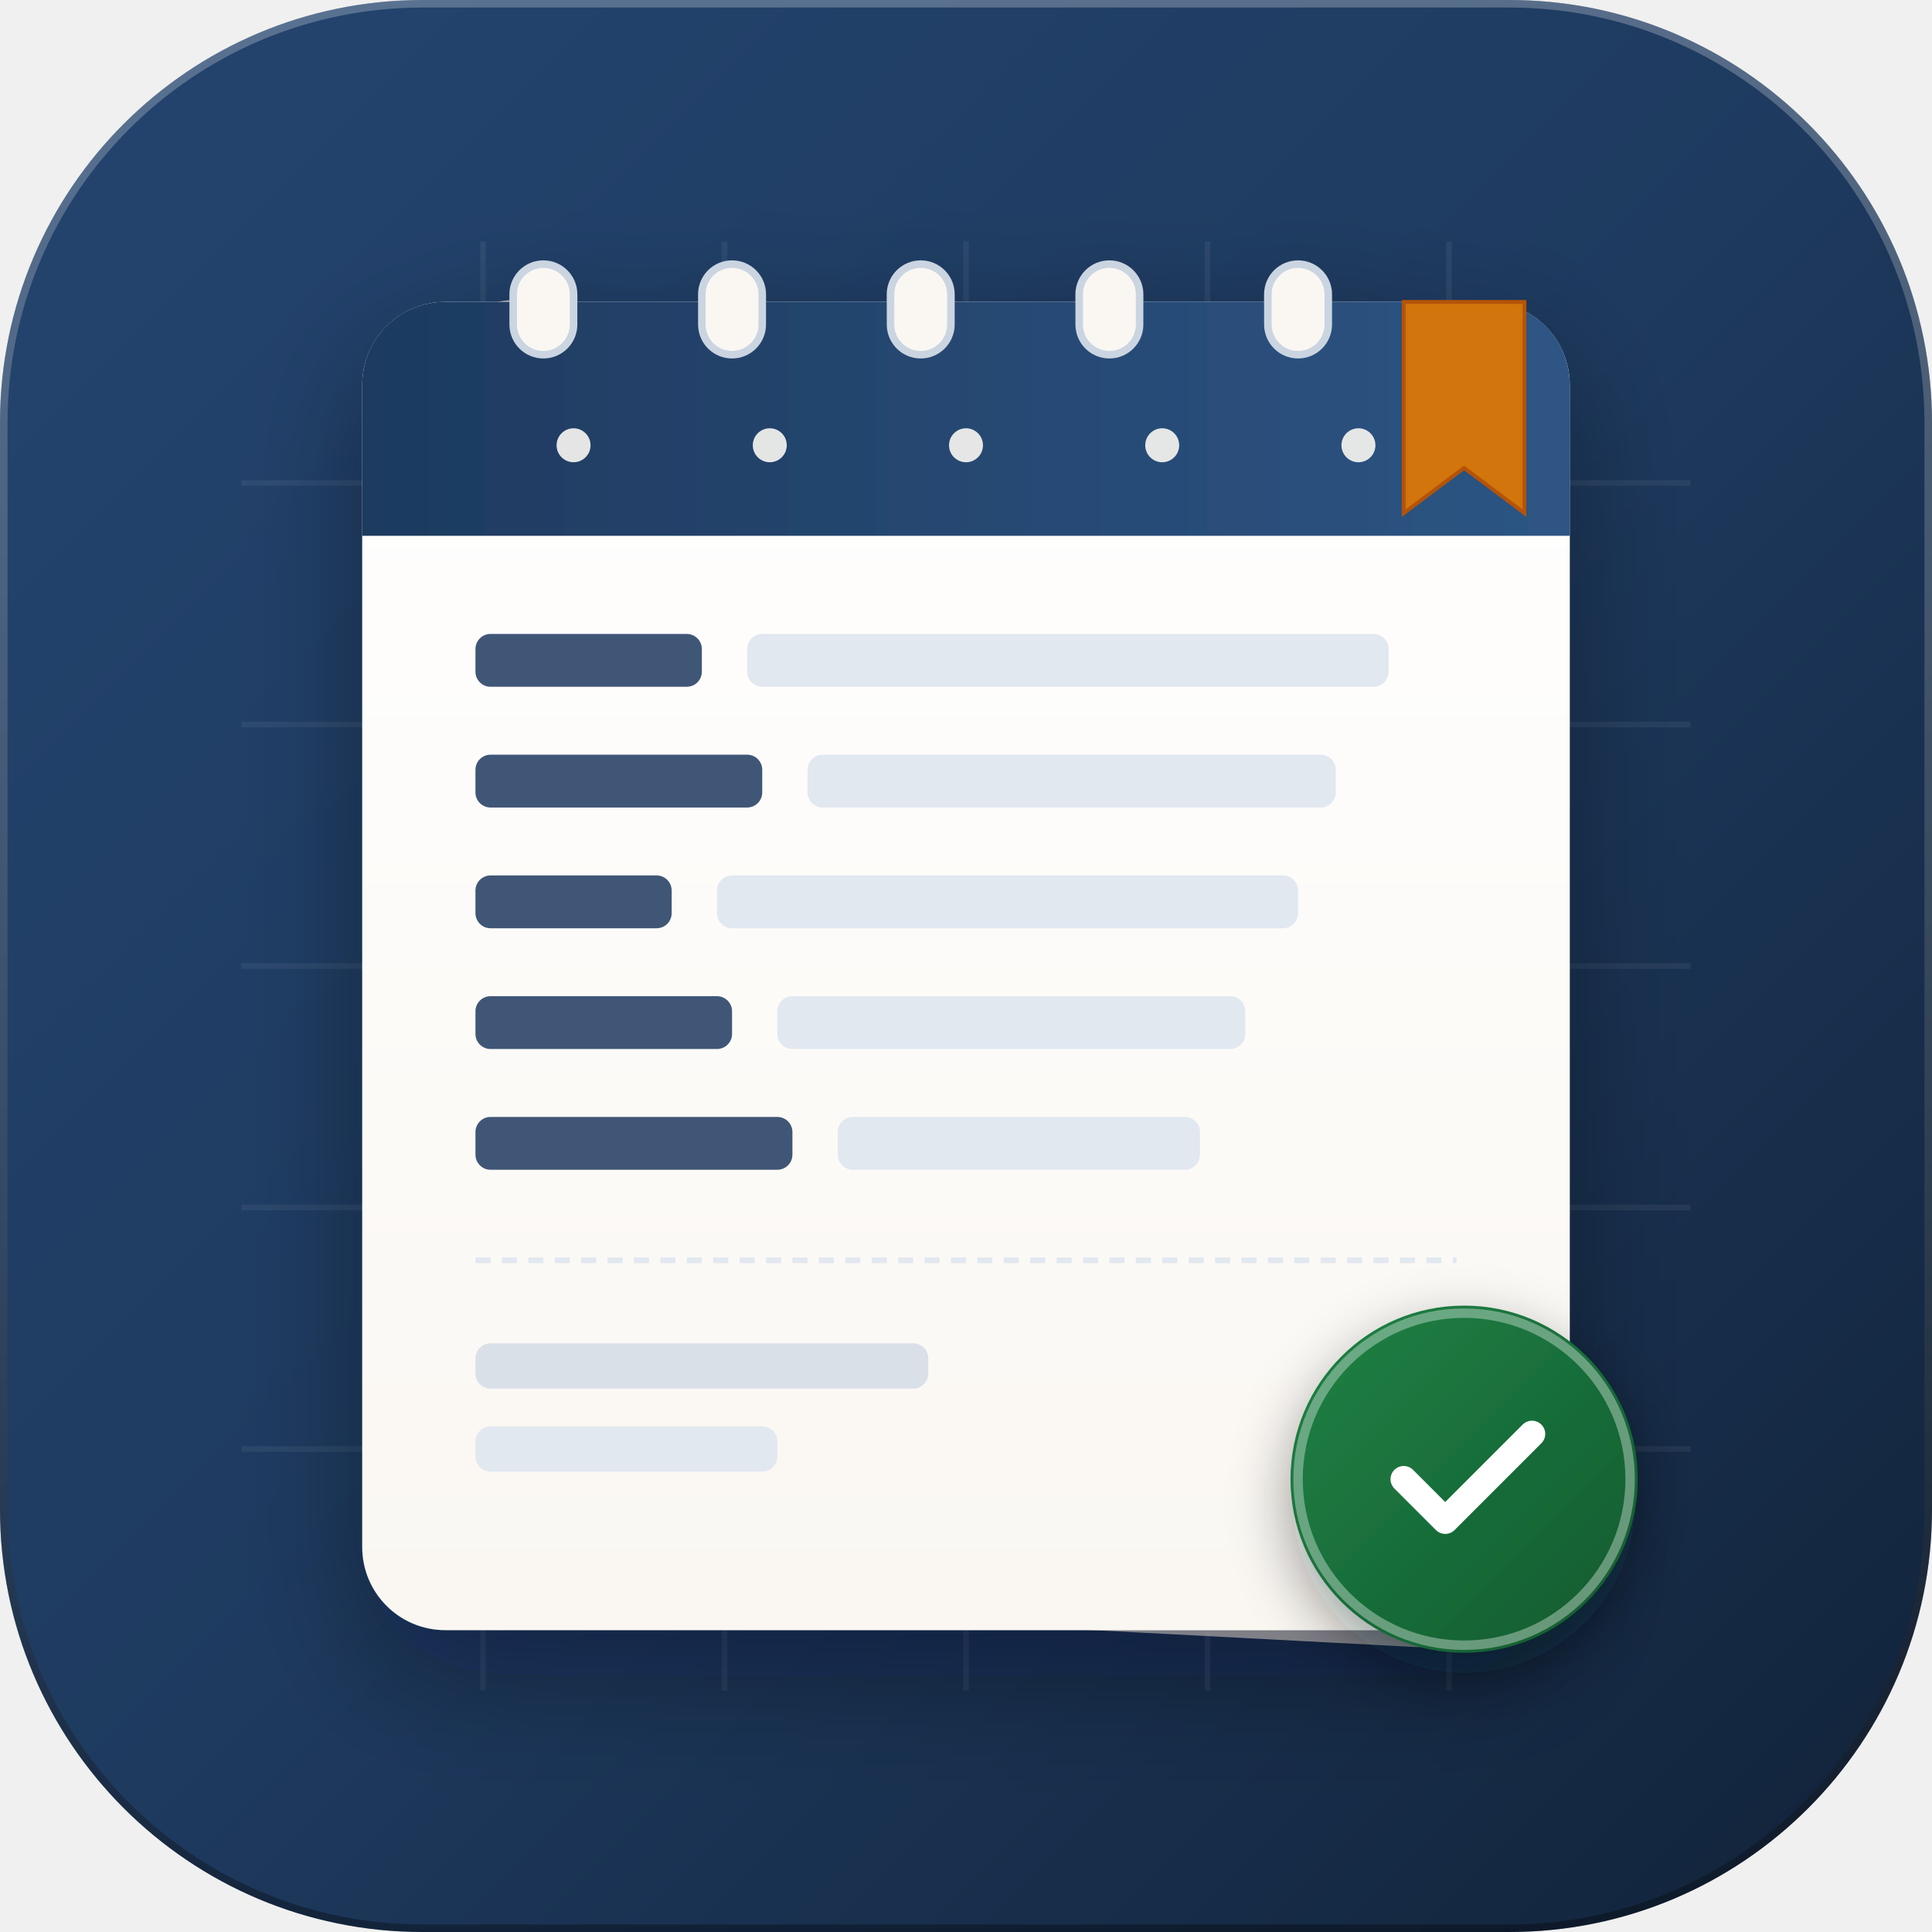
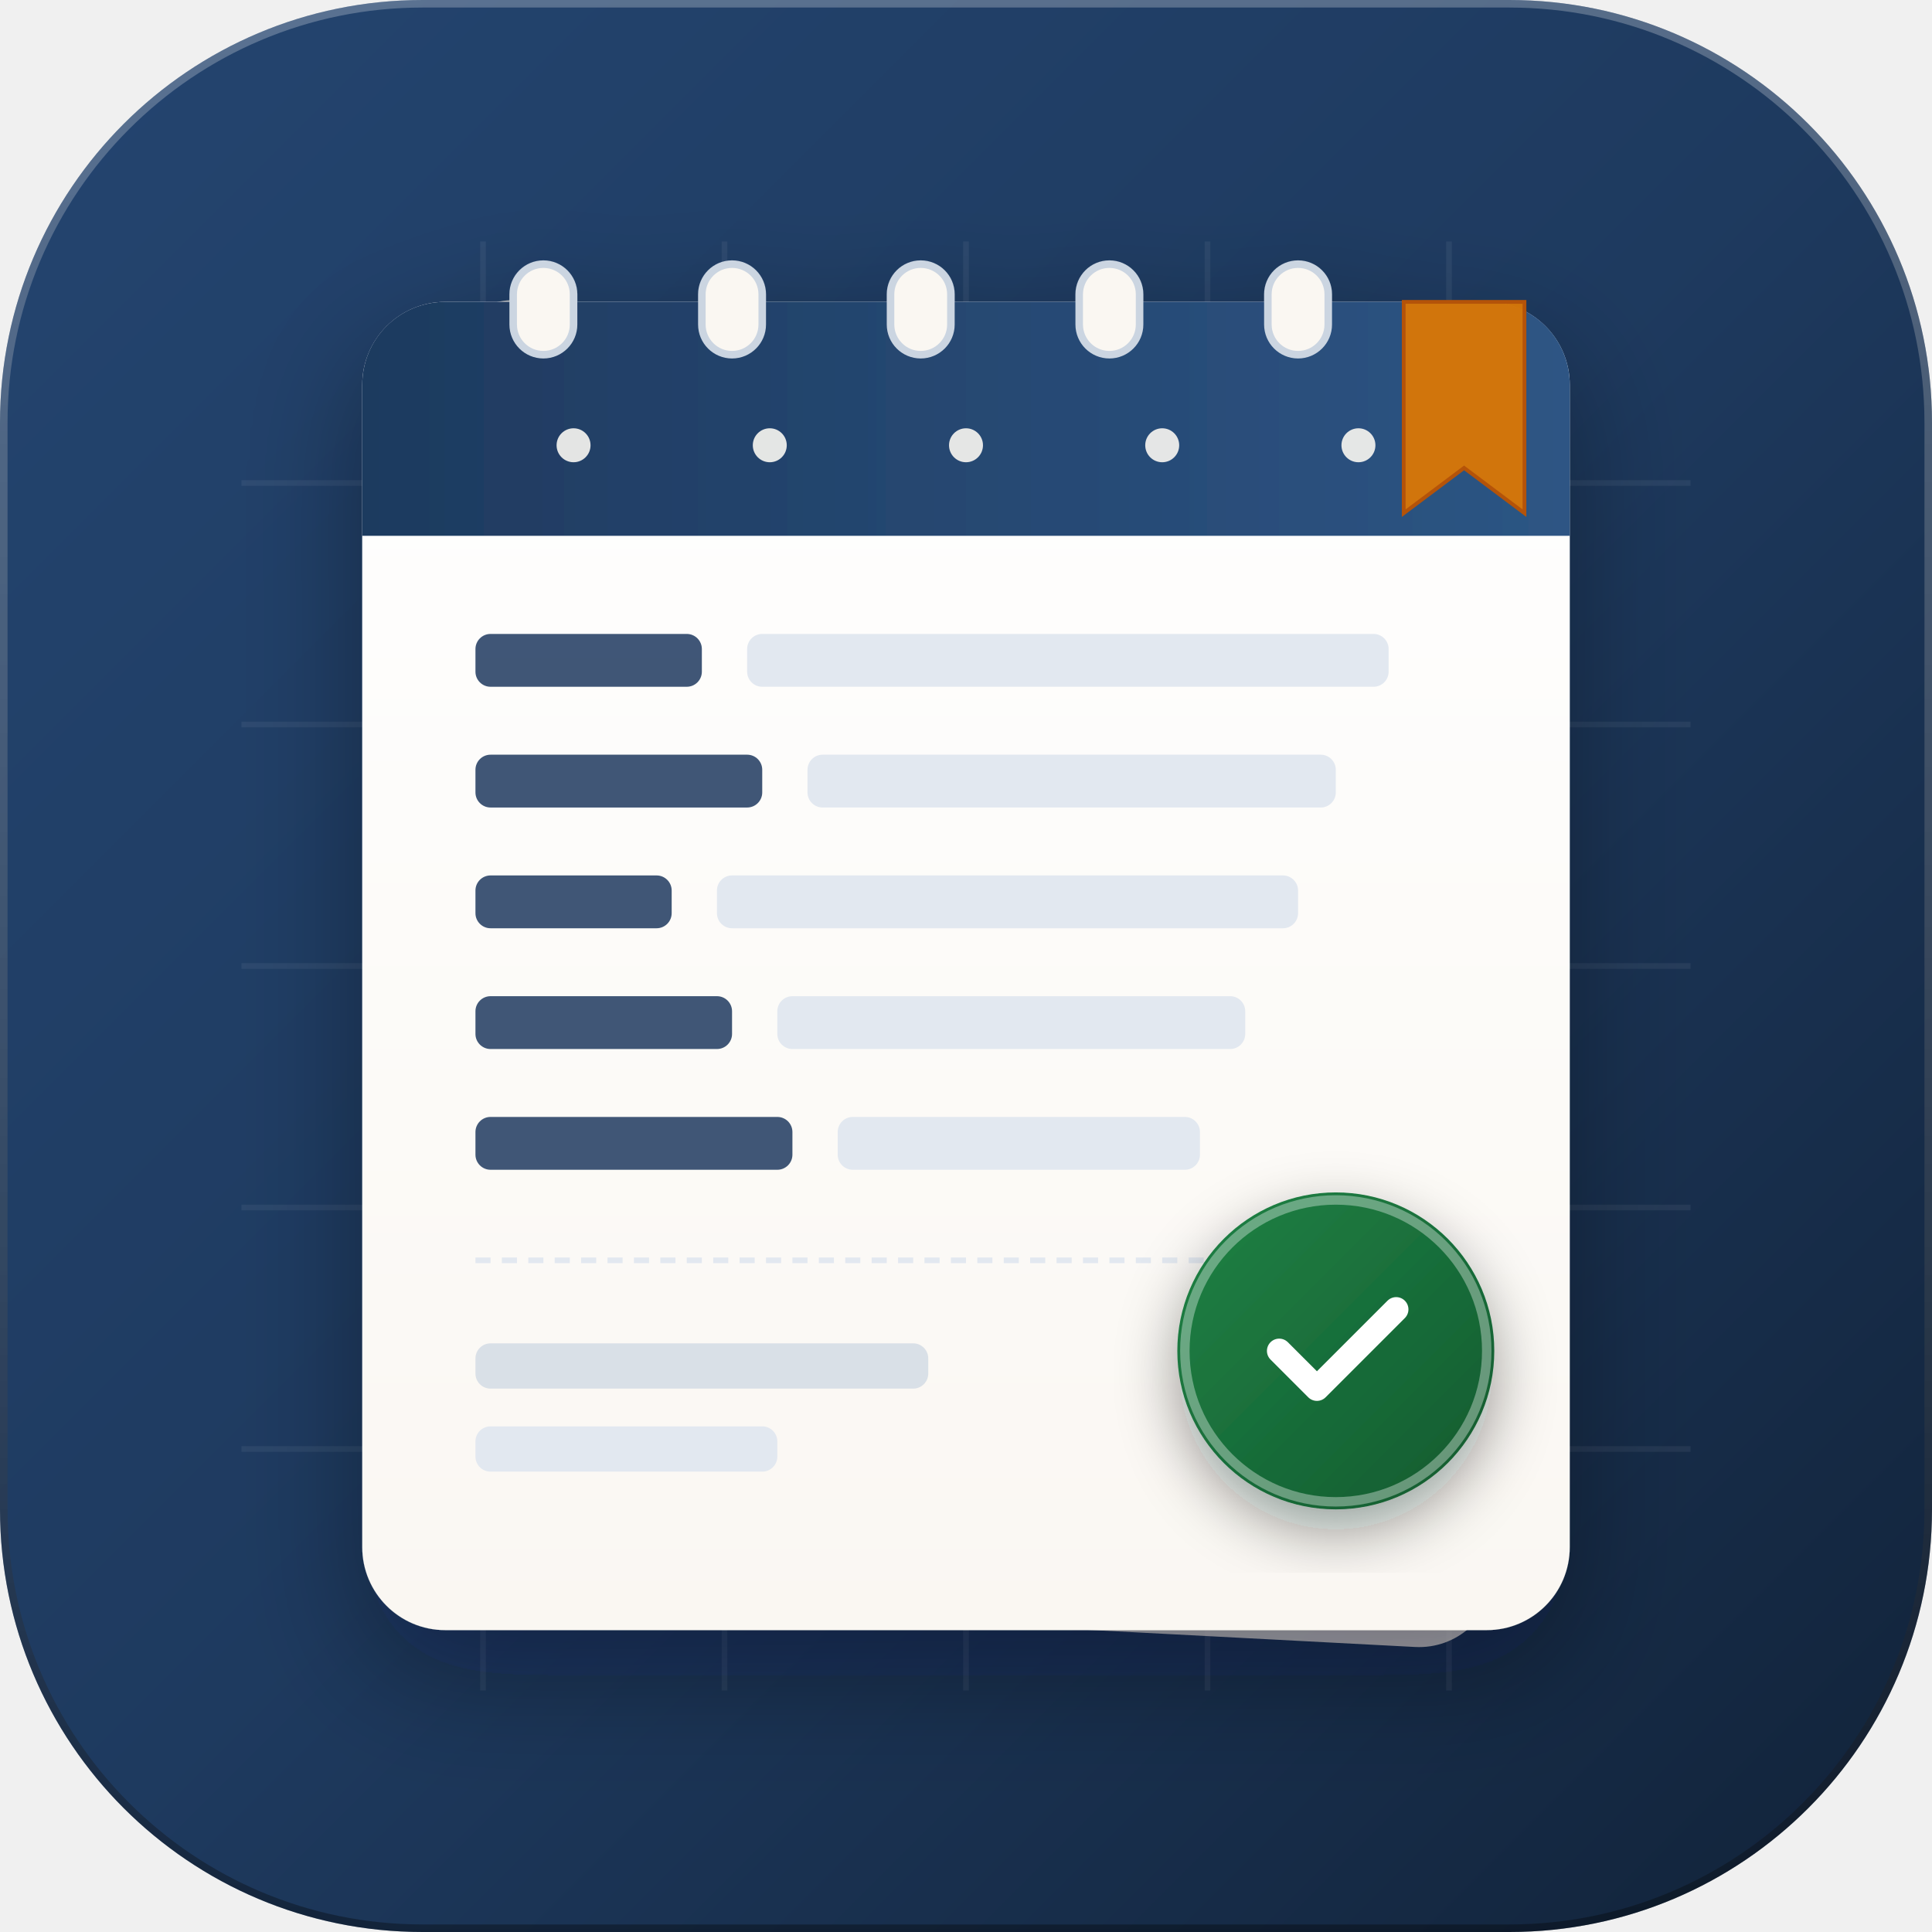
<svg xmlns="http://www.w3.org/2000/svg" viewBox="0 0 512 512" width="512" height="512">
  <defs>
    <linearGradient id="bgGrad" x1="0%" y1="0%" x2="100%" y2="100%">
      <stop offset="0%" stop-color="#244570" />
      <stop offset="50%" stop-color="#1E3A5F" />
      <stop offset="100%" stop-color="#112238" />
    </linearGradient>
    <linearGradient id="borderGrad" x1="0%" y1="0%" x2="0%" y2="100%">
      <stop offset="0%" stop-color="#FFFFFF" stop-opacity="0.25" />
      <stop offset="100%" stop-color="#000000" stop-opacity="0.35" />
    </linearGradient>
    <linearGradient id="paperGrad" x1="0%" y1="0%" x2="0%" y2="100%">
      <stop offset="0%" stop-color="#FFFFFF" />
      <stop offset="100%" stop-color="#FAF7F2" />
    </linearGradient>
    <linearGradient id="underPaperGrad" x1="0%" y1="0%" x2="100%" y2="100%">
      <stop offset="0%" stop-color="#EBE6DE" />
      <stop offset="100%" stop-color="#DCD5C9" />
    </linearGradient>
    <linearGradient id="headerGrad" x1="0%" y1="0%" x2="100%" y2="0%">
      <stop offset="0%" stop-color="#1E3A5F" />
      <stop offset="100%" stop-color="#2D5584" />
    </linearGradient>
    <linearGradient id="greenBadge" x1="0%" y1="0%" x2="100%" y2="100%">
      <stop offset="0%" stop-color="#1E8245" />
      <stop offset="100%" stop-color="#145A2F" />
    </linearGradient>
    <filter id="shadowPaper" x="-15%" y="-15%" width="130%" height="130%">
      <feDropShadow dx="0" dy="12" stdDeviation="16" flood-color="#0A1320" flood-opacity="0.35" />
    </filter>
    <filter id="shadowBadge" x="-20%" y="-20%" width="140%" height="140%">
      <feDropShadow dx="0" dy="6" stdDeviation="8" flood-color="#0A1320" flood-opacity="0.4" />
    </filter>
  </defs>
  <rect width="512" height="512" rx="112" fill="url(#bgGrad)" />
  <rect width="510" height="510" x="1" y="1" rx="111" fill="none" stroke="url(#borderGrad)" stroke-width="2" />
  <g opacity="0.06" stroke="#FFFFFF" stroke-width="1.5">
    <line x1="64" y1="128" x2="448" y2="128" />
    <line x1="64" y1="192" x2="448" y2="192" />
    <line x1="64" y1="256" x2="448" y2="256" />
    <line x1="64" y1="320" x2="448" y2="320" />
    <line x1="64" y1="384" x2="448" y2="384" />
    <line x1="128" y1="64" x2="128" y2="448" />
    <line x1="192" y1="64" x2="192" y2="448" />
    <line x1="256" y1="64" x2="256" y2="448" />
    <line x1="320" y1="64" x2="320" y2="448" />
    <line x1="384" y1="64" x2="384" y2="448" />
  </g>
  <g transform="rotate(3 256 262)">
    <rect x="108" y="86" width="296" height="344" rx="20" fill="url(#underPaperGrad)" opacity="0.75" />
  </g>
  <g filter="url(#shadowPaper)">
    <rect x="96" y="80" width="320" height="352" rx="22" fill="url(#paperGrad)" />
    <path d="M 96 102 C 96 89.8 105.8 80 118 80 L 394 80 C 406.2 80 416 89.8 416 102 L 416 142 L 96 142 Z" fill="url(#headerGrad)" />
    <rect x="136" y="70" width="16" height="24" rx="8" fill="#FAF7F2" stroke="#CBD5E1" stroke-width="2" />
    <rect x="186" y="70" width="16" height="24" rx="8" fill="#FAF7F2" stroke="#CBD5E1" stroke-width="2" />
    <rect x="236" y="70" width="16" height="24" rx="8" fill="#FAF7F2" stroke="#CBD5E1" stroke-width="2" />
    <rect x="286" y="70" width="16" height="24" rx="8" fill="#FAF7F2" stroke="#CBD5E1" stroke-width="2" />
    <rect x="336" y="70" width="16" height="24" rx="8" fill="#FAF7F2" stroke="#CBD5E1" stroke-width="2" />
    <circle cx="152" cy="118" r="4.5" fill="#FAF7F2" opacity="0.9" />
    <circle cx="204" cy="118" r="4.5" fill="#FAF7F2" opacity="0.9" />
    <circle cx="256" cy="118" r="4.5" fill="#FAF7F2" opacity="0.9" />
    <circle cx="308" cy="118" r="4.5" fill="#FAF7F2" opacity="0.9" />
    <circle cx="360" cy="118" r="4.5" fill="#FAF7F2" opacity="0.9" />
    <rect x="126" y="168" width="60" height="14" rx="4" fill="#1E3A5F" opacity="0.85" />
    <rect x="198" y="168" width="170" height="14" rx="4" fill="#E2E8F0" />
    <rect x="126" y="200" width="76" height="14" rx="4" fill="#1E3A5F" opacity="0.85" />
    <rect x="214" y="200" width="140" height="14" rx="4" fill="#E2E8F0" />
    <rect x="126" y="232" width="52" height="14" rx="4" fill="#1E3A5F" opacity="0.85" />
    <rect x="190" y="232" width="154" height="14" rx="4" fill="#E2E8F0" />
    <rect x="126" y="264" width="68" height="14" rx="4" fill="#1E3A5F" opacity="0.85" />
    <rect x="206" y="264" width="124" height="14" rx="4" fill="#E2E8F0" />
    <rect x="126" y="296" width="84" height="14" rx="4" fill="#1E3A5F" opacity="0.85" />
    <rect x="222" y="296" width="96" height="14" rx="4" fill="#E2E8F0" />
    <line x1="126" y1="334" x2="386" y2="334" stroke="#E2E8F0" stroke-width="1.5" stroke-dasharray="4 3" />
    <rect x="126" y="356" width="120" height="12" rx="4" fill="#CBD5E1" opacity="0.7" />
    <rect x="126" y="378" width="80" height="12" rx="4" fill="#E2E8F0" />
  </g>
-   <g filter="url(#shadowBadge)" transform="translate(340, 344)">
-     <circle cx="48" cy="48" r="46" fill="url(#greenBadge)" />
-     <circle cx="48" cy="48" r="44" fill="none" stroke="#FFFFFF" stroke-width="2.5" opacity="0.35" />
-     <path d="M 32 48 L 43 59 L 66 36" fill="none" stroke="#FFFFFF" stroke-width="7" stroke-linecap="round" stroke-linejoin="round" />
+   <g filter="url(#shadowBadge)" transform="translate(310, 314)">
+     <circle cx="44" cy="44" r="42" fill="url(#greenBadge)" />
+     <circle cx="44" cy="44" r="40" fill="none" stroke="#FFFFFF" stroke-width="2.5" opacity="0.35" />
+     <path d="M 29 44 L 39 54 L 60 33" fill="none" stroke="#FFFFFF" stroke-width="6.5" stroke-linecap="round" stroke-linejoin="round" />
  </g>
  <path d="M 372 80 L 372 136 L 388 124 L 404 136 L 404 80 Z" fill="#D97706" opacity="0.95" />
  <path d="M 372 80 L 372 136 L 388 124 L 404 136 L 404 80 Z" fill="none" stroke="#B45309" stroke-width="1" />
</svg>
